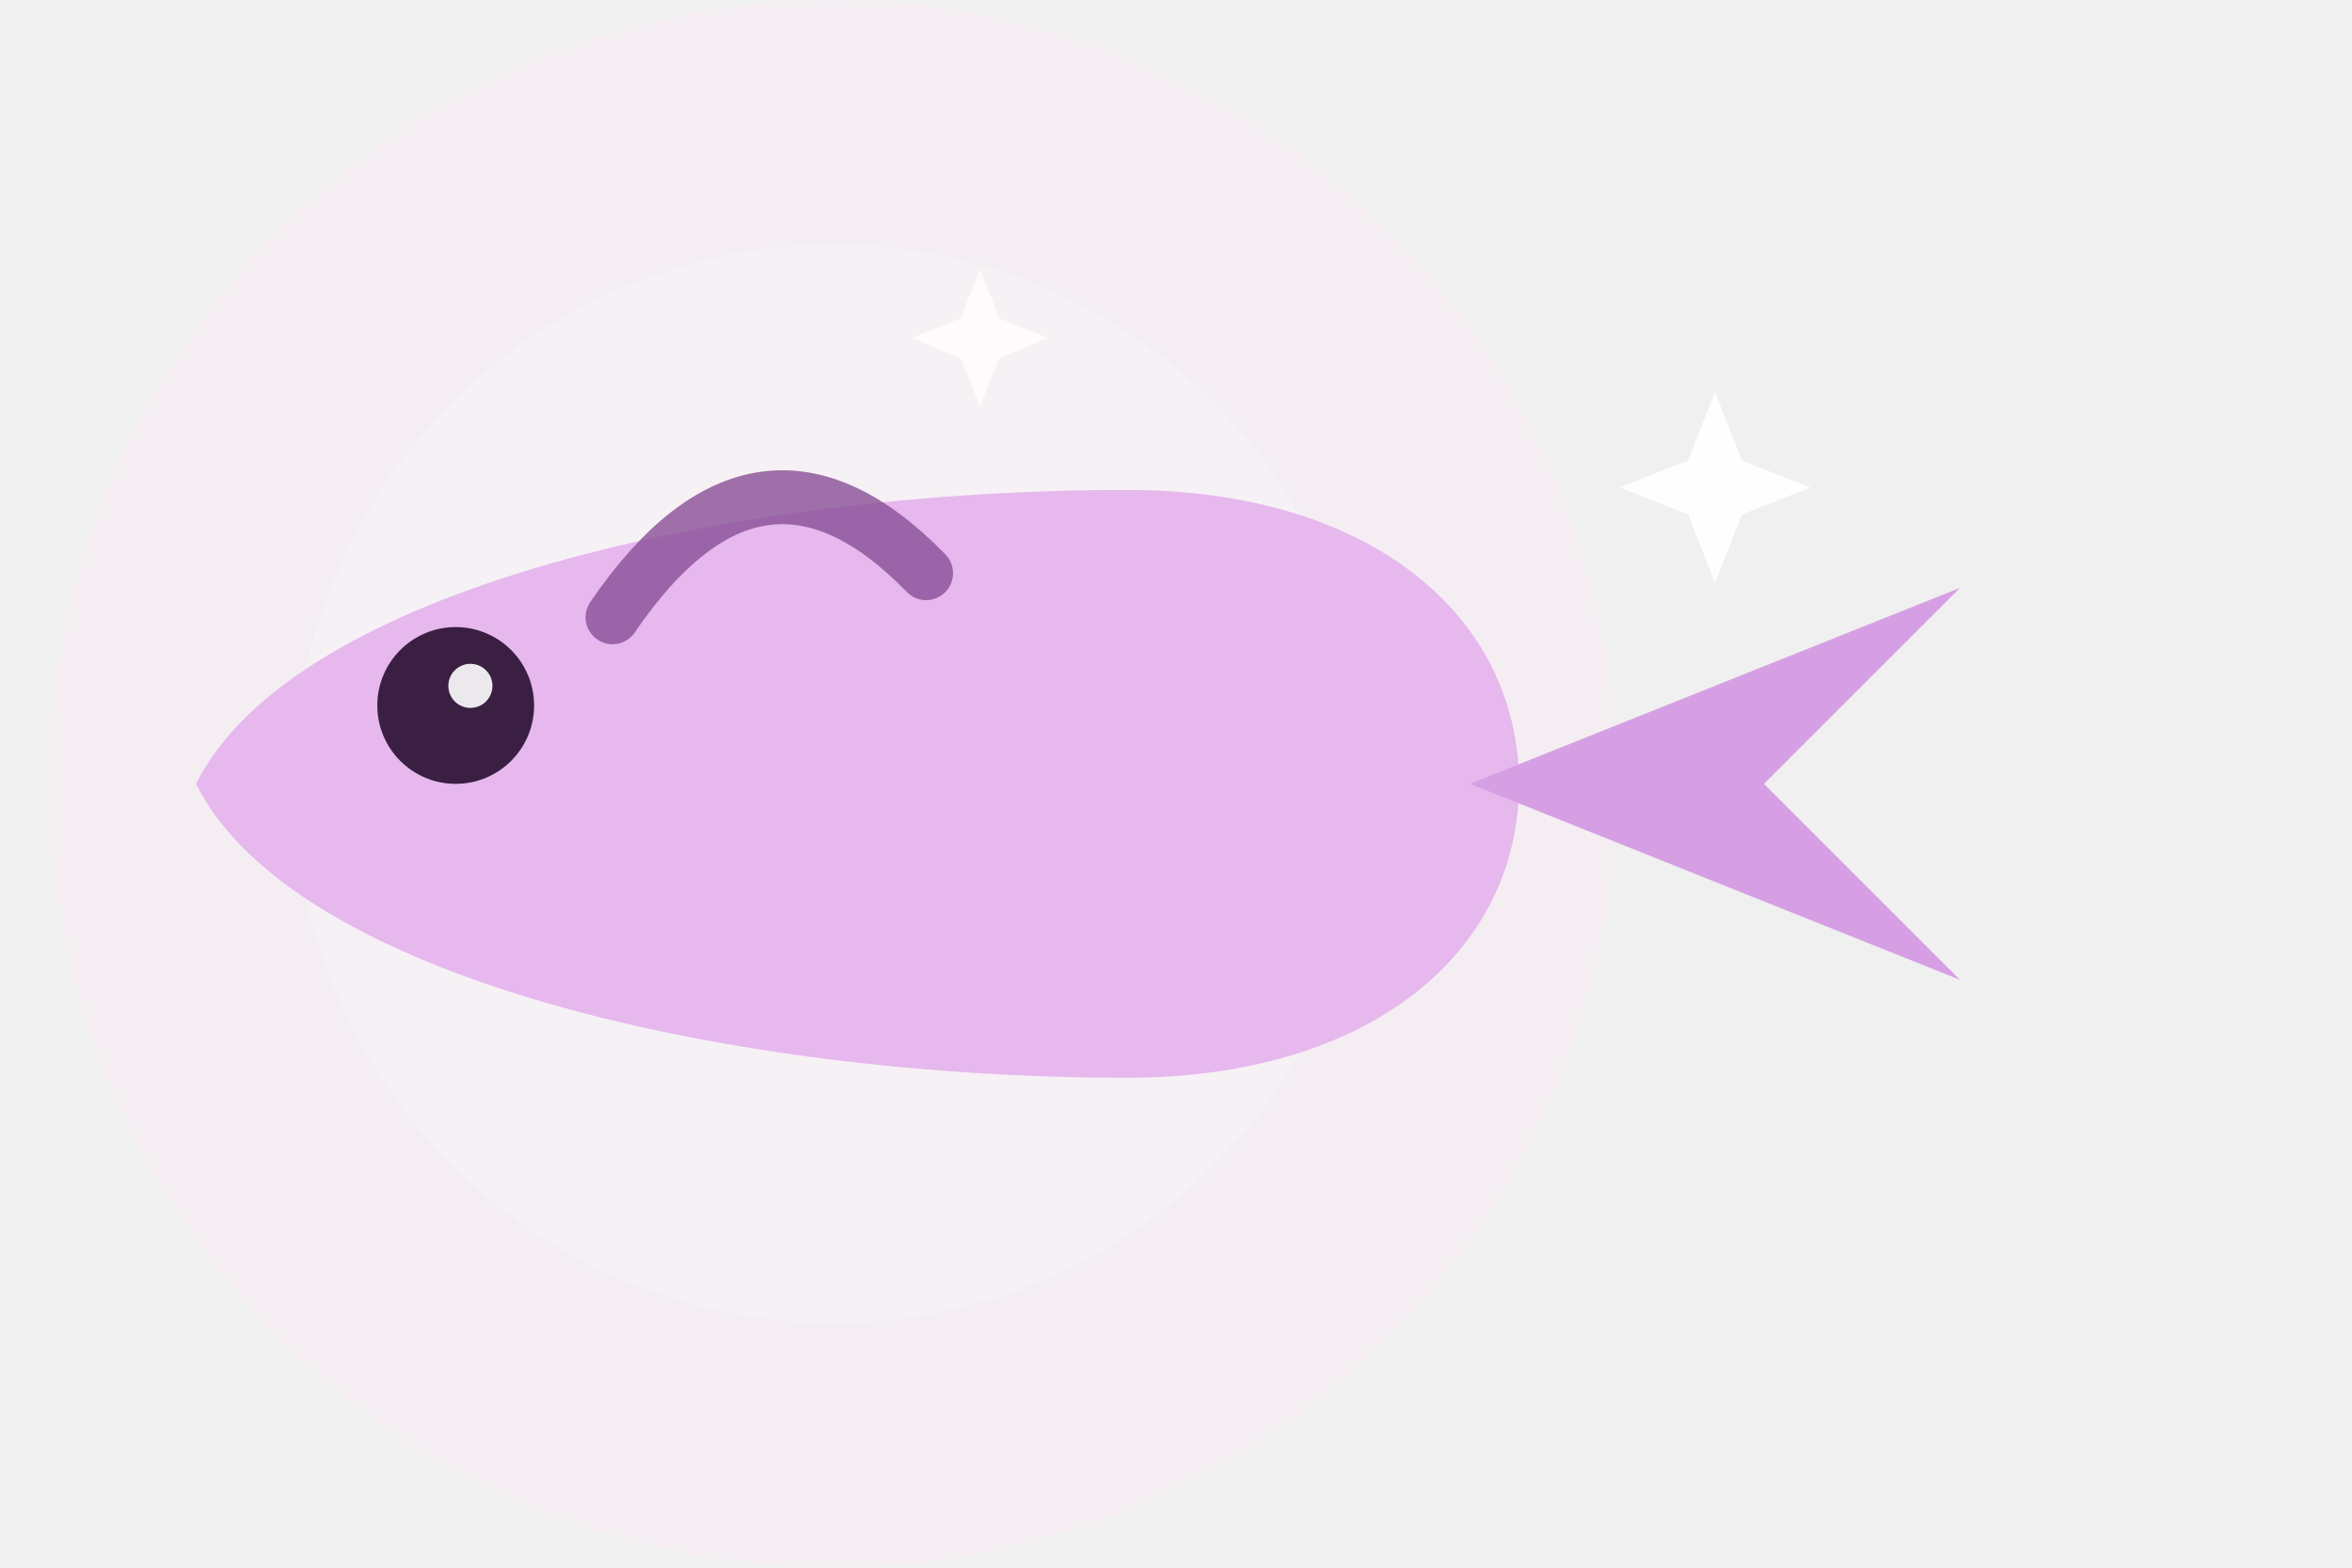
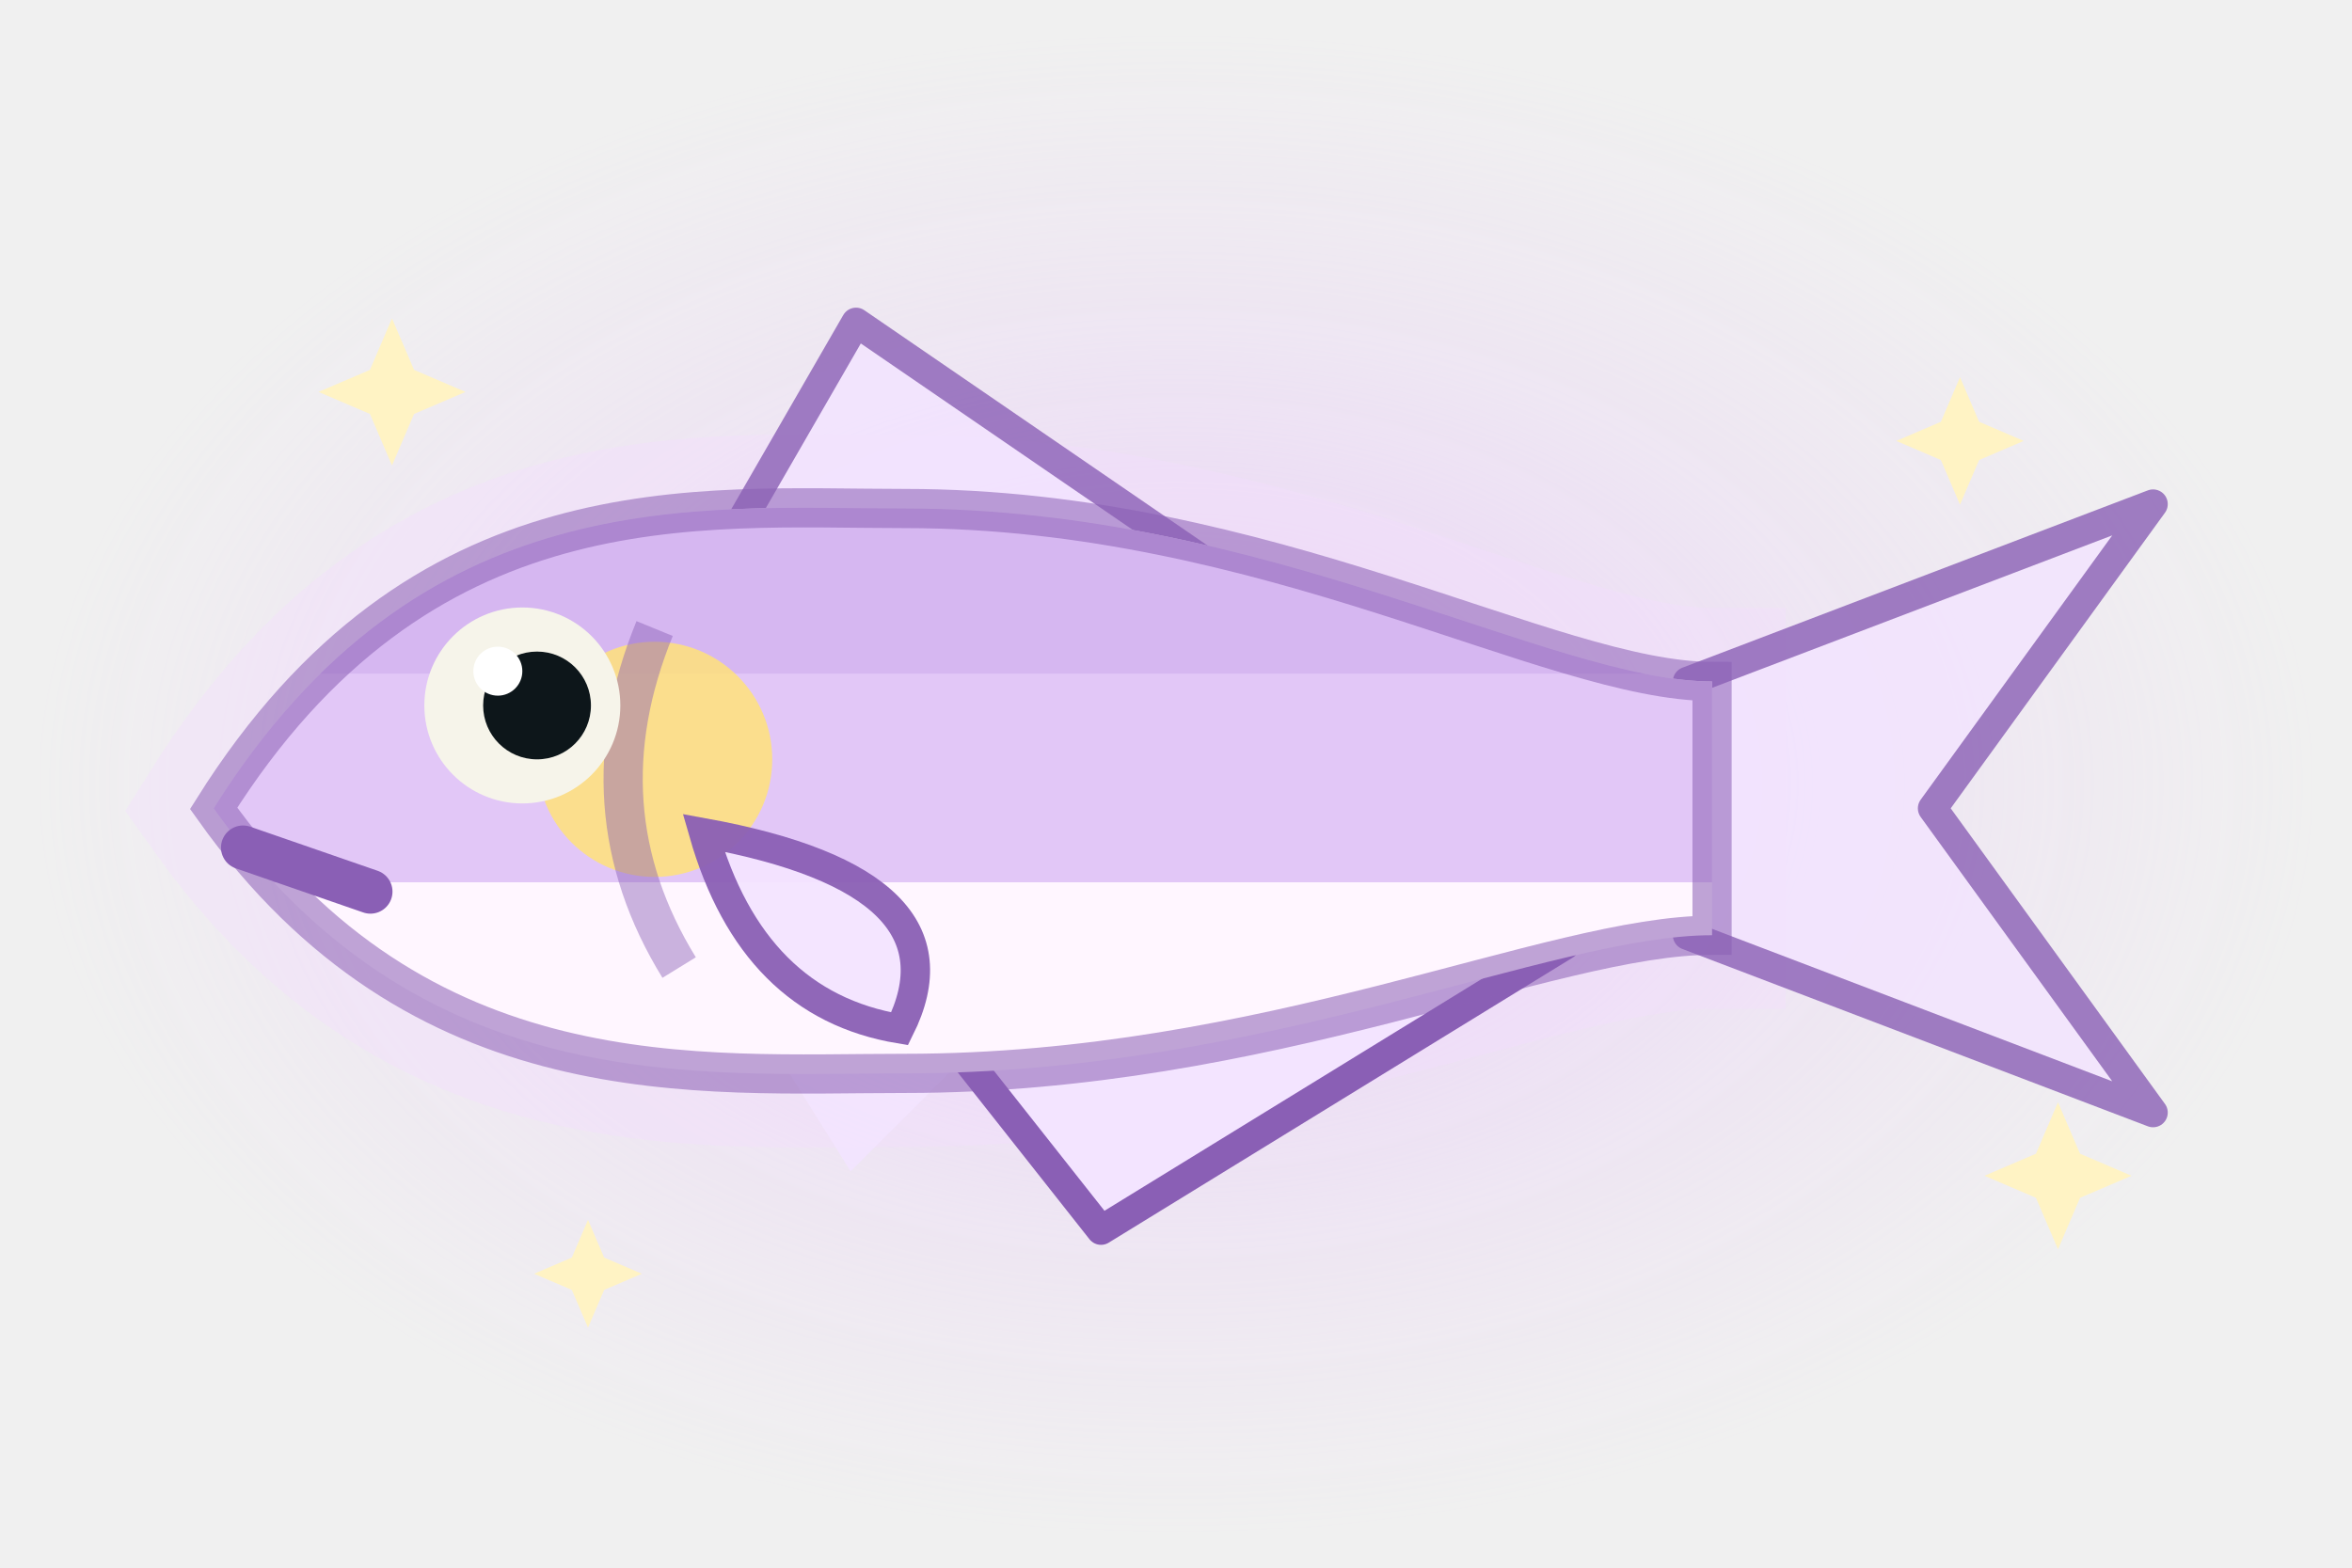
<svg xmlns="http://www.w3.org/2000/svg" viewBox="0 0 48 32">
-   <circle cx="17" cy="16" r="16" fill="#ffe9fb" fill-opacity="0.28" />
-   <circle cx="17" cy="16" r="11" fill="#fff" fill-opacity="0.18" />
-   <path d="M4 16C6 12 15 10 23 10C28 10 31 12.6 31 16C31 19.4 28 22 23 22C15 22 6 20 4 16Z" fill="#e6b8ee" />
-   <path d="M30 16L40 12L36 16L40 20Z" fill="#d79fe3" />
-   <path d="M12.5 12.6q3 -4.4 6.4 -0.9" stroke="#8a4f96" stroke-width="1.1" fill="none" stroke-linecap="round" opacity="0.8" />
-   <path d="M35 8l0.55 1.4l1.4 0.55l-1.4 0.55l-0.55 1.4l-0.55-1.4l-1.4-0.55l1.4-0.55z" fill="#fff" opacity="0.9" />
-   <path d="M20 5.5l0.4 1l1 0.4l-1 0.4l-0.4 1l-0.4-1l-1-0.4l1-0.4z" fill="#fff" opacity="0.75" />
-   <circle cx="9.3" cy="14.4" r="1.6" fill="#3a1f42" />
-   <circle cx="9.6" cy="14" r="0.45" fill="#fff" opacity="0.9" />
+   <defs>
+     <clipPath id="b">
+       <path d="M4.36,16.5 C8.59,9.77 14.24,10.38 18.47,10.38 C25.88,10.38 31.64,13.91 34.94,13.91 L34.94,19.09 C31.64,19.09 25.88,21.91 18.47,21.91 C14.24,21.91 8.59,22.45 4.36,16.5 Z" />
+     </clipPath>
+     <radialGradient id="halo">
+       <stop offset="0" stop-color="#e6b8ff" stop-opacity="0.55" />
+       <stop offset="0.6" stop-color="#e6b8ff" stop-opacity="0.18" />
+       <stop offset="1" stop-color="#e6b8ff" stop-opacity="0" />
+     </radialGradient>
+   </defs>
+   <ellipse cx="24" cy="16" rx="23.5" ry="15.5" fill="url(#halo)" />
+   <path d="M4.36,16.5 C8.59,9.77 14.24,10.38 18.47,10.38 C25.88,10.38 31.64,13.91 34.94,13.91 L34.94,19.09 C31.64,19.09 25.88,21.91 18.47,21.91 C14.24,21.91 8.59,22.45 4.36,16.5 Z" fill="none" stroke="#f4dcff" stroke-width="3" opacity="0.35" />
+   <path d="M34.44,13.91 L43.94,10.29 L39.44,16.5 L43.94,22.71 L34.44,19.09 Z" fill="#f3e4ff" stroke="#8a5fb5" stroke-width="0.6" stroke-linejoin="round" opacity="0.8" />
+   <path d="M14.47,11.78 L17.47,6.58 L24.47,11.38 Z" fill="#f3e4ff" stroke="#8a5fb5" stroke-width="0.6" stroke-linejoin="round" opacity="0.8" />
+   <path d="M19.47,21.31 L22.47,25.11 L31.94,19.29 Z" fill="#f3e4ff" stroke="#8a5fb5" stroke-width="0.6" stroke-linejoin="round" />
+   <path d="M15.36,20.71 L17.36,23.91 L20.36,20.91 Z" fill="#f3e4ff" opacity="0.9" />
+   <path d="M4.36,16.5 C8.59,9.77 14.24,10.38 18.47,10.38 C25.88,10.38 31.64,13.91 34.94,13.91 L34.94,19.09 C31.64,19.09 25.88,21.91 18.47,21.91 C14.24,21.91 8.59,22.45 4.36,16.5 Z" fill="#fff6ff" />
+   <g clip-path="url(#b)">
+     <rect x="0" y="0" width="48" height="18.01" fill="#e2c7f7" />
+     <rect x="0" y="0" width="48" height="13.75" fill="#c9a7ec" opacity="0.5" />
+     <ellipse cx="13.36" cy="15.5" rx="2.4" ry="2.4" fill="#ffe27a" opacity="0.85" />
+   </g>
+   <path d="M4.36,16.5 C8.59,9.77 14.24,10.38 18.47,10.38 C25.88,10.38 31.64,13.91 34.94,13.91 L34.94,19.09 C31.64,19.09 25.88,21.91 18.47,21.91 C14.24,21.91 8.59,22.45 4.36,16.5 Z" fill="none" stroke="#8a5fb5" stroke-width="0.8" opacity="0.55" />
+   <path d="M13.36,12.83 Q11.86,16.5 13.86,19.75" stroke="#8a5fb5" stroke-width="0.8" fill="none" opacity="0.45" />
+   <path d="M14.36,17 Q19.86,18 18.36,21 Q15.36,20.5 14.36,17 Z" fill="#f3e4ff" stroke="#8a5fb5" stroke-width="0.6" opacity="0.95" />
+   <circle cx="10.66" cy="14.4" r="2" fill="#f6f4ea" />
+   <circle cx="10.96" cy="14.4" r="1.1" fill="#0d161a" />
+   <circle cx="10.16" cy="13.7" r="0.5" fill="#fff" />
+   <path d="M4.96,17.3 l2.6,0.9" stroke="#8a5fb5" stroke-width="0.9" fill="none" stroke-linecap="round" />
+   <path d="M8,6.5 L8.45,7.55 L9.5,8 L8.45,8.45 L8,9.5 L7.55,8.45 L6.5,8 L7.55,7.55 Z" fill="#fff3c4" />
+   <path d="M40,7.7 L40.39,8.61 L41.3,9 L40.39,9.39 L40,10.3 L39.61,9.39 L38.7,9 L39.61,8.61 Z" fill="#fff3c4" />
+   <path d="M12,24.9 L12.33,25.67 L13.1,26 L12.33,26.33 L12,27.1 L11.67,26.33 L10.9,26 L11.67,25.67 Z" fill="#fff3c4" />
+   <path d="M42,22.5 L42.45,23.55 L43.5,24 L42.45,24.45 L42,25.5 L41.55,24.45 L40.5,24 L41.55,23.55 Z" fill="#fff3c4" />
</svg>
